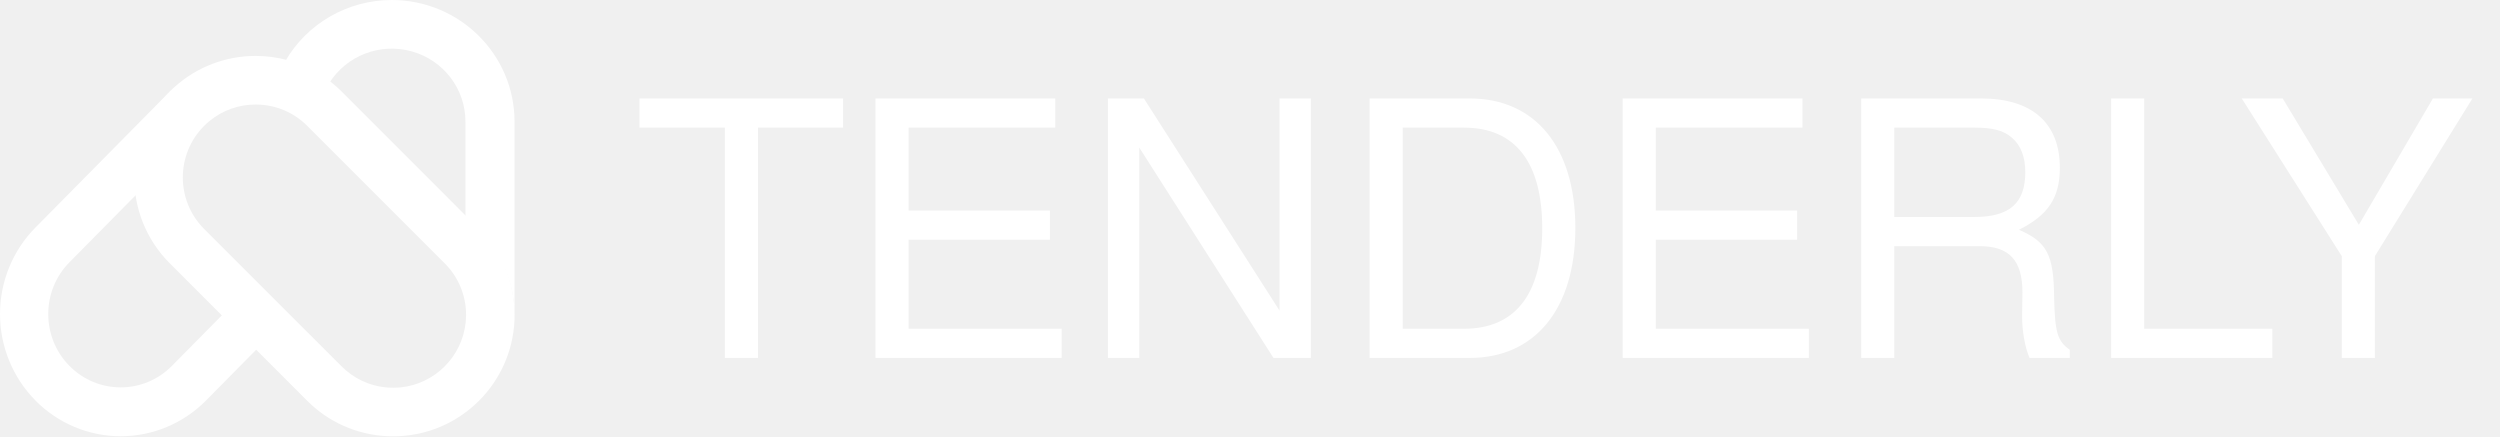
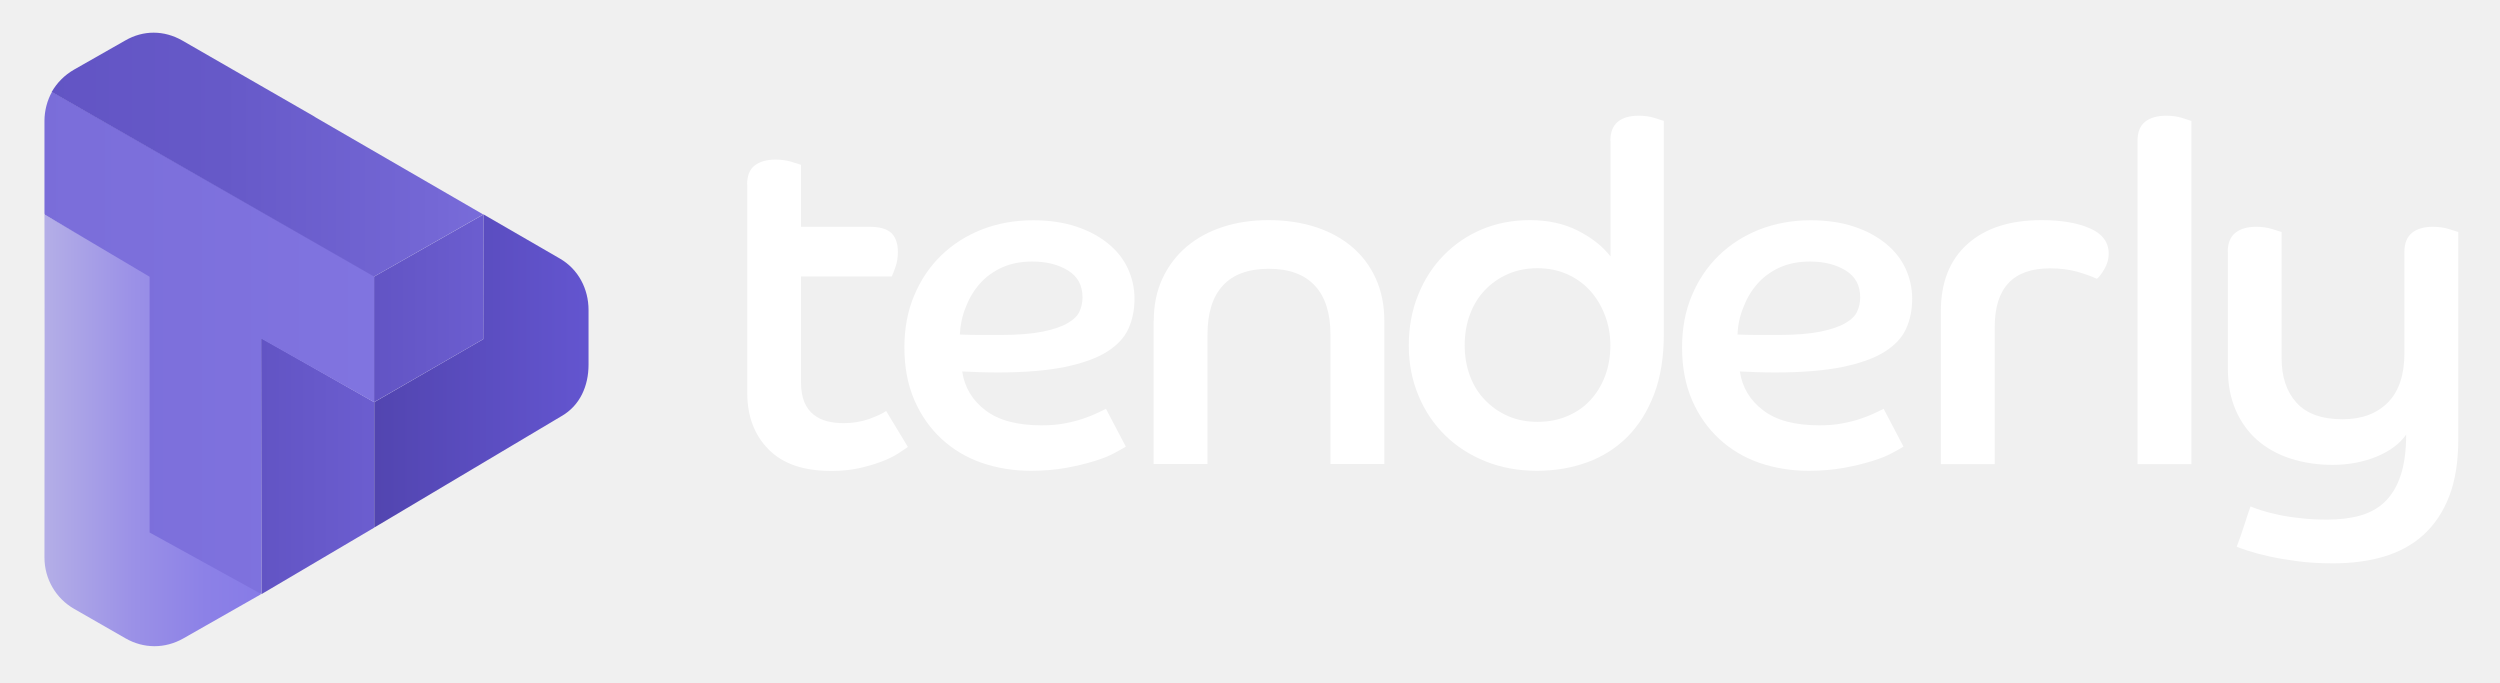
- <svg xmlns="http://www.w3.org/2000/svg" width="894px" height="156px" viewBox="0 0 894 156" version="1.1">
-   <g id="Page-1" stroke="none" stroke-width="1" fill="none" fill-rule="evenodd">
-     <g id="Gray" transform="translate(-321, -1096)" fill="#FFFFFF">
-       <g id="Group" transform="translate(321, 1096)">
-         <text id="TENDERLY" font-family="Helvetica" font-size="127.3" font-weight="normal">
-           <tspan x="226" y="128">TENDERLY</tspan>
-         </text>
-         <g id="Group-2" fill-rule="nonzero">
-           <path d="M140.097,0 C124.351,0.013 109.817,8.366 102,21.896 C107.72,23.435 113.061,26.116 117.696,29.774 C123.881,19.853 135.969,15.203 147.298,18.386 C158.628,21.57 166.445,31.814 166.441,43.472 L166.441,77.62 L171.145,82.272 C179.402,90.406 184.03,101.469 184,113 L184,43.457 C183.973,19.467 164.333,0.027 140.097,0 Z" id="Shape" />
-           <path d="M12.64,143.204 C20.735,151.397 31.714,156 43.163,156 C54.612,156 65.591,151.397 73.686,143.204 L92,124.671 L79.781,112.315 L61.467,130.849 C51.353,141.084 34.954,141.084 24.839,130.849 C14.725,120.613 14.725,104.018 24.839,93.782 L49.272,69.057 C47.345,55.451 51.862,41.722 61.462,32 L12.645,81.402 C4.548,89.594 0,100.705 0,112.291 C0,123.877 4.548,134.988 12.645,143.18 L12.64,143.204 Z" id="Shape" />
-           <path d="M171.3,81.873 L166.645,77.222 L122.15,32.712 C122.072,32.629 121.985,32.552 121.902,32.469 C121.727,32.294 121.547,32.114 121.362,31.944 L121.153,31.749 L120.54,31.18 L120.457,31.107 C119.789,30.51 119.108,29.936 118.415,29.385 C113.828,25.732 108.543,23.057 102.884,21.523 C99.156,20.513 95.311,20.001 91.449,20 C80.743,19.981 70.41,23.931 62.445,31.087 L62.343,31.18 L61.735,31.739 L61.506,31.953 L61.02,32.411 L60.699,32.722 C43.767,49.697 43.767,77.177 60.699,94.152 L79.138,112.595 L91.425,124.884 L109.854,143.317 C117.431,150.93 127.576,155.44 138.303,155.966 L138.342,155.966 L139.315,156 L139.451,156 L140.56,156 C140.935,156 141.304,156 141.674,156 L141.834,156 L142.807,155.966 L142.856,155.966 C165.061,154.804 182.804,137.057 183.966,114.847 C183.966,114.847 183.966,114.818 183.966,114.804 C183.966,114.487 183.99,114.166 184,113.831 C184,113.777 184,113.724 184,113.665 C184,113.3 184,112.931 184,112.556 C184.025,101.044 179.453,89.998 171.3,81.873 Z M166.611,113.923 L166.611,114.113 C166.611,114.497 166.563,114.876 166.524,115.256 C166.526,115.267 166.526,115.279 166.524,115.29 C165.235,127.547 155.553,137.233 143.298,138.525 L143.26,138.525 C142.88,138.564 142.501,138.593 142.117,138.613 L141.932,138.613 C141.489,138.613 141.046,138.647 140.599,138.647 C140.151,138.647 139.714,138.647 139.271,138.613 L139.086,138.613 C138.702,138.613 138.323,138.564 137.943,138.525 L137.904,138.525 C131.95,137.922 126.389,135.273 122.169,131.028 L103.721,112.595 L97.135,106.017 L91.425,100.306 L72.995,81.873 C62.838,71.687 62.838,55.201 72.995,45.016 L73.204,44.816 C73.452,44.573 73.691,44.33 73.953,44.106 L74.172,43.916 C74.435,43.683 74.697,43.454 74.965,43.235 L75.043,43.172 C79.673,39.411 85.46,37.366 91.425,37.383 C93.446,37.376 95.462,37.605 97.432,38.064 C101.189,38.943 104.701,40.656 107.709,43.075 L107.826,43.162 L107.894,43.221 C108.166,43.444 108.434,43.678 108.701,43.911 L108.906,44.091 C109.173,44.335 109.436,44.578 109.693,44.841 L109.864,45.001 L114.519,49.657 L134.461,69.603 L159.033,94.176 C163.936,99.055 166.684,105.692 166.665,112.609 C166.645,113.042 166.636,113.471 166.611,113.923 Z" id="Shape" />
-         </g>
+ <svg xmlns="http://www.w3.org/2000/svg" version="1.1" id="Layer_1" x="0px" y="0px" viewBox="0 0 1726.3 471" style="enable-background:new 0 0 1726.3 471;" xml:space="preserve">
+   <style type="text/css">
+ 	.st0{fill:#FFFFFF;}
+ 	.st1{fill:url(#XMLID_61_);}
+ 	.st2{fill:url(#XMLID_62_);}
+ 	.st3{fill:none;}
+ 	.st4{fill:url(#XMLID_63_);}
+ 	.st5{fill:url(#XMLID_64_);}
+ 	.st6{fill:url(#XMLID_65_);}
+ 	.st7{fill:url(#XMLID_66_);}
+ 	.st8{fill:url(#XMLID_67_);}
+ 	.st9{fill:url(#XMLID_68_);}
+ </style>
+   <g id="XMLID_124_">
+     <g id="XMLID_2_">
+       <g id="XMLID_204_">
+         <path id="XMLID_222_" class="st0" d="M515.9,127.5c0-6.1,1.7-10.5,5.2-13.2c3.5-2.7,8.3-4.1,14.4-4.1c3.9,0,7.6,0.5,10.9,1.5     c3.4,1,5.6,1.7,6.7,2.1v42.8h47.3c7.2,0,12.2,1.5,15.2,4.4c2.9,2.9,4.4,7.2,4.4,12.9c0,3.7-0.5,7.1-1.6,10.3     c-1.1,3.2-2,5.4-2.6,6.7h-62.7v72.8c0,5.7,0.8,10.3,2.3,13.9c1.5,3.6,3.6,6.5,6.4,8.7c2.7,2.2,5.9,3.7,9.5,4.6     c3.6,0.9,7.3,1.3,11.3,1.3c6.3,0,12.2-1,17.6-2.9c5.4-2,9.4-3.8,11.7-5.5l15,24.8c-1.7,1.3-4.2,2.9-7.3,4.9     c-3.2,2-7,3.8-11.6,5.5c-4.6,1.7-9.7,3.2-15.3,4.4c-5.7,1.2-11.9,1.8-18.6,1.8c-19.2,0-33.6-4.9-43.4-14.9     c-9.8-9.9-14.7-22.9-14.7-39V127.5z" />
+         <path id="XMLID_219_" class="st0" d="M777.4,308.4c-1.7,1.1-4.5,2.6-8.2,4.6c-3.7,2-8.3,3.8-13.9,5.5c-5.6,1.7-12,3.3-19.3,4.6     c-7.3,1.3-15.3,2-24,2c-12.2,0-23.6-1.9-34.1-5.5c-10.6-3.7-19.8-9.2-27.7-16.5c-7.9-7.3-14.2-16.2-18.8-26.8     c-4.6-10.6-6.9-22.7-6.9-36.4c0-13.1,2.2-25,6.7-35.7c4.5-10.8,10.7-20,18.6-27.7c7.9-7.7,17.3-13.7,28.1-18     c10.8-4.2,22.6-6.4,35.4-6.4c11.3,0,21.3,1.5,30,4.4c8.7,2.9,16,6.9,22,11.8c6,4.9,10.5,10.6,13.5,17.1c3,6.5,4.6,13.5,4.6,20.9     c0,7.6-1.4,14.5-4.2,20.7c-2.8,6.2-7.8,11.5-15,16c-7.2,4.5-16.9,7.9-29,10.4c-12.2,2.5-27.6,3.8-46.4,3.8     c-4.4,0-8.4-0.1-12.2-0.2c-3.8-0.1-7.9-0.3-12.2-0.5c1.7,11.1,7.1,20.1,16.2,26.9c9,6.9,21.9,10.3,38.7,10.3     c5.7,0,10.9-0.4,15.7-1.3c4.8-0.9,9.1-2,12.9-3.3c3.8-1.3,7.1-2.6,9.8-3.9c2.7-1.3,4.7-2.3,6-2.9L777.4,308.4z M662.8,231     c5,0.2,9.8,0.3,14.4,0.3c4.6,0,9.1,0,13.7,0c12,0,21.7-0.8,29.1-2.3c7.4-1.5,13.2-3.5,17.3-5.9c4.1-2.4,6.9-5.1,8.2-8.2     c1.3-3,2-6.2,2-9.5c0-8.3-3.3-14.5-10-18.6c-6.6-4.1-14.9-6.2-24.6-6.2c-8.1,0-15.1,1.4-21.2,4.2c-6.1,2.8-11.2,6.6-15.3,11.3     c-4.1,4.7-7.3,10.1-9.6,16.2C664.3,218.5,663.1,224.7,662.8,231z" />
+         <path id="XMLID_217_" class="st0" d="M796.7,221.5c0-10.9,2-20.6,6-29.2c4-8.6,9.6-15.9,16.6-21.9c7.1-6,15.5-10.6,25.1-13.7     c9.7-3.2,20.3-4.7,31.8-4.7s22.2,1.6,32,4.7c9.8,3.2,18.2,7.7,25.3,13.7c7.1,6,12.6,13.3,16.5,21.9c3.9,8.6,5.9,18.3,5.9,29.2     v98.9h-37.2V231c0-14.8-3.6-26.1-10.8-33.8c-7.2-7.7-17.7-11.6-31.7-11.6c-14.1,0-24.8,3.9-31.8,11.6c-7.1,7.7-10.6,19-10.6,33.8     v89.4h-37.2V221.5z" />
+         <path id="XMLID_214_" class="st0" d="M1112,97.2c0-5.9,1.7-10.2,5.1-13.1c3.4-2.8,8.2-4.2,14.5-4.2c3.9,0,7.5,0.5,10.8,1.5     c3.3,1,5.4,1.7,6.5,2.1v147.2c0,15.9-2.2,29.7-6.7,41.5c-4.5,11.8-10.6,21.5-18.4,29.4c-7.8,7.8-17.1,13.7-27.7,17.6     c-10.7,3.9-22.3,5.9-34.9,5.9c-12.8,0-24.6-2.2-35.4-6.5c-10.8-4.4-20.1-10.3-27.9-18c-7.8-7.6-14-16.8-18.4-27.4     c-4.5-10.7-6.7-22.2-6.7-34.6c0-12.6,2.1-24.2,6.4-34.8c4.2-10.6,10.1-19.7,17.6-27.4c7.5-7.7,16.3-13.7,26.4-18     c10.1-4.2,21.2-6.4,33.1-6.4c12.6,0,23.7,2.4,33.3,7.3c9.6,4.9,17.1,10.8,22.5,17.8V97.2z M1112,238.5c0-7.4-1.3-14.4-3.8-20.9     c-2.5-6.5-5.9-12.2-10.3-17c-4.4-4.8-9.6-8.5-15.8-11.3c-6.2-2.7-13-4.1-20.4-4.1c-7.6,0-14.5,1.4-20.6,4.1     c-6.1,2.7-11.4,6.4-15.8,11.1c-4.5,4.7-7.9,10.3-10.3,16.8c-2.4,6.5-3.6,13.6-3.6,21.2c0,7.6,1.2,14.6,3.6,21.1     c2.4,6.4,5.8,12,10.3,16.6c4.5,4.7,9.7,8.4,15.8,11.1c6.1,2.7,12.9,4.1,20.6,4.1c7.4,0,14.2-1.3,20.4-3.9     c6.2-2.6,11.5-6.2,15.8-10.8c4.3-4.6,7.8-10.1,10.3-16.6C1110.7,253.5,1112,246.3,1112,238.5z" />
+         <path id="XMLID_211_" class="st0" d="M1314.4,308.4c-1.7,1.1-4.5,2.6-8.2,4.6c-3.7,2-8.3,3.8-13.9,5.5c-5.6,1.7-12,3.3-19.3,4.6     c-7.3,1.3-15.3,2-24,2c-12.2,0-23.6-1.9-34.1-5.5c-10.6-3.7-19.8-9.2-27.7-16.5c-7.9-7.3-14.2-16.2-18.8-26.8     c-4.6-10.6-6.9-22.7-6.9-36.4c0-13.1,2.2-25,6.7-35.7c4.5-10.8,10.7-20,18.6-27.7c7.9-7.7,17.3-13.7,28.1-18     c10.8-4.2,22.6-6.4,35.4-6.4c11.3,0,21.3,1.5,30,4.4c8.7,2.9,16,6.9,22,11.8c6,4.9,10.5,10.6,13.5,17.1c3,6.5,4.6,13.5,4.6,20.9     c0,7.6-1.4,14.5-4.2,20.7c-2.8,6.2-7.8,11.5-15,16c-7.2,4.5-16.9,7.9-29,10.4c-12.2,2.5-27.6,3.8-46.4,3.8     c-4.4,0-8.4-0.1-12.2-0.2c-3.8-0.1-7.9-0.3-12.2-0.5c1.7,11.1,7.1,20.1,16.2,26.9c9,6.9,21.9,10.3,38.7,10.3     c5.7,0,10.9-0.4,15.7-1.3c4.8-0.9,9.1-2,12.9-3.3c3.8-1.3,7.1-2.6,9.8-3.9c2.7-1.3,4.7-2.3,6-2.9L1314.4,308.4z M1199.8,231     c5,0.2,9.8,0.3,14.4,0.3c4.6,0,9.1,0,13.7,0c12,0,21.7-0.8,29.1-2.3c7.4-1.5,13.2-3.5,17.3-5.9c4.1-2.4,6.9-5.1,8.2-8.2     c1.3-3,2-6.2,2-9.5c0-8.3-3.3-14.5-10-18.6c-6.6-4.1-14.9-6.2-24.6-6.2c-8.1,0-15.1,1.4-21.2,4.2c-6.1,2.8-11.2,6.6-15.3,11.3     c-4.1,4.7-7.3,10.1-9.6,16.2C1201.3,218.5,1200,224.7,1199.8,231z" />
+         <path id="XMLID_209_" class="st0" d="M1340.2,215c0-20,6.1-35.5,18.4-46.5c12.3-11,29.3-16.5,51.1-16.5c13.7,0,24.9,1.9,33.5,5.7     c8.6,3.8,12.9,9.6,12.9,17.5c0,3.7-1,7.3-3.1,10.8c-2.1,3.5-3.8,5.7-5.1,6.5c-3.7-1.7-8.3-3.4-13.7-4.9     c-5.4-1.5-11.6-2.3-18.6-2.3c-25.5,0-38.2,13.5-38.2,40.5v94.7h-37.2V215z" />
+         <path id="XMLID_207_" class="st0" d="M1476,97.2c0-5.9,1.7-10.2,5.2-13.1c3.5-2.8,8.4-4.2,14.7-4.2c3.9,0,7.5,0.5,10.8,1.5     c3.3,1,5.4,1.7,6.5,2.1v237H1476V97.2z" />
+         <path id="XMLID_205_" class="st0" d="M1538.3,173.9c0-5.9,1.7-10.2,5.2-13.1c3.5-2.8,8.3-4.2,14.4-4.2c3.9,0,7.6,0.5,10.9,1.5     c3.4,1,5.6,1.7,6.7,2.1v87.2c0,12.8,3.4,23.1,10.3,30.7c6.9,7.6,17.5,11.4,31.8,11.4c13.3,0,23.7-3.9,31.3-11.6     c7.6-7.7,11.4-19.1,11.4-34.1v-69.9c0-5.9,1.7-10.2,5.2-13.1c3.5-2.8,8.3-4.2,14.4-4.2c3.9,0,7.6,0.5,10.9,1.5     c3.4,1,5.6,1.7,6.7,2.1v143c0,15.5-2.1,28.6-6.2,39.3s-10,19.6-17.6,26.6c-7.6,7-16.8,12-27.4,15.2c-10.7,3.2-22.5,4.7-35.6,4.7     c-8.9,0-17.1-0.5-24.5-1.5c-7.4-1-14-2.1-19.7-3.4c-5.8-1.3-10.5-2.6-14.2-3.8c-3.7-1.2-6.3-2.1-7.8-2.8     c1.7-4.6,3.4-9.2,4.9-13.9c1.5-4.7,3-9.3,4.6-13.9c1.5,0.7,3.9,1.5,7.2,2.6c3.3,1.1,7.2,2.1,11.8,3.1c4.6,1,9.7,1.8,15.5,2.4     c5.8,0.7,11.9,1,18.4,1c8.5,0,16.1-0.9,22.9-2.8c6.7-1.9,12.5-5.1,17.1-9.6c4.7-4.6,8.3-10.6,10.8-18.1     c2.5-7.5,3.8-16.9,3.8-28.2c-4.4,6.3-11.2,11.4-20.4,15.2c-9.3,3.8-19.4,5.7-30.5,5.7c-10.4,0-20.1-1.5-29.1-4.4     c-8.9-2.9-16.5-7.2-22.8-12.7c-6.3-5.5-11.3-12.5-14.9-20.7c-3.6-8.3-5.4-17.7-5.4-28.4V173.9z" />
      </g>
+     </g>
+     <g id="XMLID_351_">
+       <linearGradient id="XMLID_61_" gradientUnits="userSpaceOnUse" x1="27.935" y1="297.195" x2="180.33" y2="297.195">
+         <stop offset="0" style="stop-color:#B6B0E7" />
+         <stop offset="4.852235e-002" style="stop-color:#B2ACE7" />
+         <stop offset="0.419" style="stop-color:#9B91E7" />
+         <stop offset="0.748" style="stop-color:#8C81E7" />
+         <stop offset="1" style="stop-color:#877BE7" />
+       </linearGradient>
+       <path id="XMLID_682_" class="st1" d="M105.9,191.1l-75.2-43l0.1,85.5L30.7,385c0,14.7,7.8,28.2,20.6,35.5l35.4,20.3    c12.6,7.2,27.2,7.2,39.8,0.1l53.6-30.5" />
+       <linearGradient id="XMLID_62_" gradientUnits="userSpaceOnUse" x1="180.347" y1="321.797" x2="335.347" y2="321.797">
+         <stop offset="0" style="stop-color:#6254C4" />
+         <stop offset="1" style="stop-color:#7567DB" />
+       </linearGradient>
+       <polyline id="XMLID_681_" class="st2" points="258.3,364.4 258.3,277.7 257.5,277.2 257.5,277.2 180.3,233.3 180.3,234.9     180.5,410.3 180.5,410.3 180.5,410.3   " />
+       <polygon id="XMLID_680_" class="st3" points="257,277.2 179.9,233.3 256.8,277.3   " />
+       <polygon id="XMLID_679_" class="st3" points="257.8,191.3 257.9,191.3 261.1,189.4   " />
+       <linearGradient id="XMLID_63_" gradientUnits="userSpaceOnUse" x1="258.347" y1="256.223" x2="413.347" y2="256.223">
+         <stop offset="0" style="stop-color:#5245B0" />
+         <stop offset="1" style="stop-color:#6456D1" />
+       </linearGradient>
+       <path id="XMLID_678_" class="st4" d="M333.7,234.2l-75.3,43.5v86.6l129.4-77c12.7-7.3,18.6-20.8,18.6-35.5v-18.3v-19.4    c0-14.6-7-28.1-19.7-35.5l-52.9-30.6L333.7,234.2L333.7,234.2z" />
+       <linearGradient id="XMLID_64_" gradientUnits="userSpaceOnUse" x1="258.347" y1="212.929" x2="410.135" y2="212.929">
+         <stop offset="0" style="stop-color:#6254C4" />
+         <stop offset="1" style="stop-color:#7567DB" />
+       </linearGradient>
+       <polyline id="XMLID_677_" class="st5" points="258.3,277.7 333.7,234.2 333.7,234.2 333.8,148.1 333.8,148.1 258.3,191 258.3,191       " />
+       <linearGradient id="XMLID_65_" gradientUnits="userSpaceOnUse" x1="104.932" y1="365.211" x2="104.932" y2="365.211">
+         <stop offset="0" style="stop-color:#7A6DD9" />
+         <stop offset="1" style="stop-color:#877BE7" />
+       </linearGradient>
+       <path id="XMLID_676_" class="st6" d="M104.9,365.2" />
+       <linearGradient id="XMLID_66_" gradientUnits="userSpaceOnUse" x1="105.886" y1="364.303" x2="105.886" y2="364.303">
+         <stop offset="0" style="stop-color:#7A6DD9" />
+         <stop offset="1" style="stop-color:#877BE7" />
+       </linearGradient>
+       <path id="XMLID_675_" class="st7" d="M105.9,364.3" />
+       <linearGradient id="XMLID_67_" gradientUnits="userSpaceOnUse" x1="22.23" y1="236.834" x2="491.902" y2="236.834">
+         <stop offset="0" style="stop-color:#7A6DD9" />
+         <stop offset="1" style="stop-color:#877BE7" />
+       </linearGradient>
+       <path id="XMLID_674_" class="st8" d="M35.9,63.4c-3.3,5.9-5.2,13-5.2,20.1l0,63.9l0.2,0.8l72.4,42.9v86v0.6v90l77.1,42.5    l-0.1-176.4l0,0l78,43.9l0,0v-0.6v-86.7" />
+       <linearGradient id="XMLID_68_" gradientUnits="userSpaceOnUse" x1="28.116" y1="106.795" x2="438.086" y2="106.795">
+         <stop offset="0" style="stop-color:#6254C4" />
+         <stop offset="0.308" style="stop-color:#6659C8" />
+         <stop offset="0.66" style="stop-color:#7467D5" />
+         <stop offset="1" style="stop-color:#877BE7" />
+       </linearGradient>
+       <path id="XMLID_673_" class="st9" d="M258.3,191L258.3,191l75.4-42.9l0,0L217.3,80.7v-0.1L125.9,28c-12.6-7.2-26.9-7.3-39.5,0    L51.1,48.1c-6.6,3.8-11.8,9.1-15.4,15.4c0,0,0,0,0,0" />
    </g>
  </g>
</svg>
